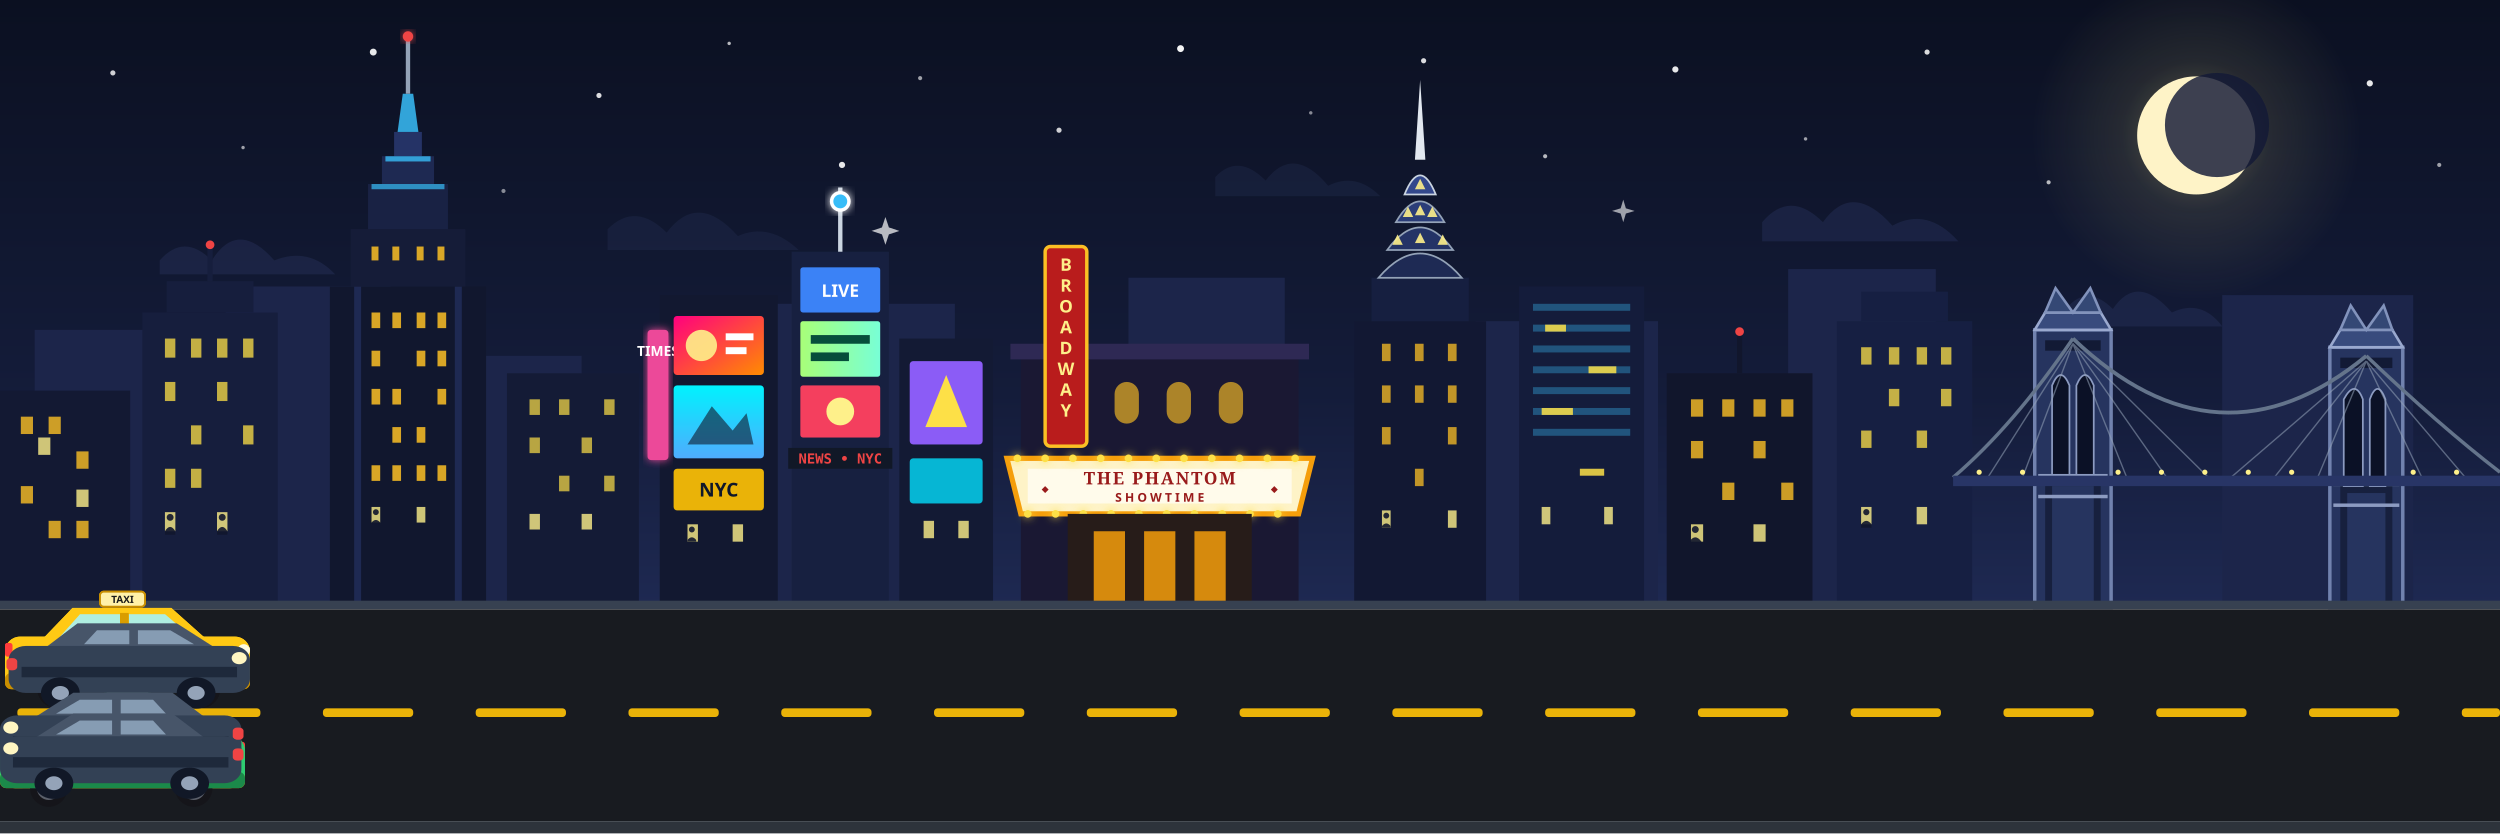
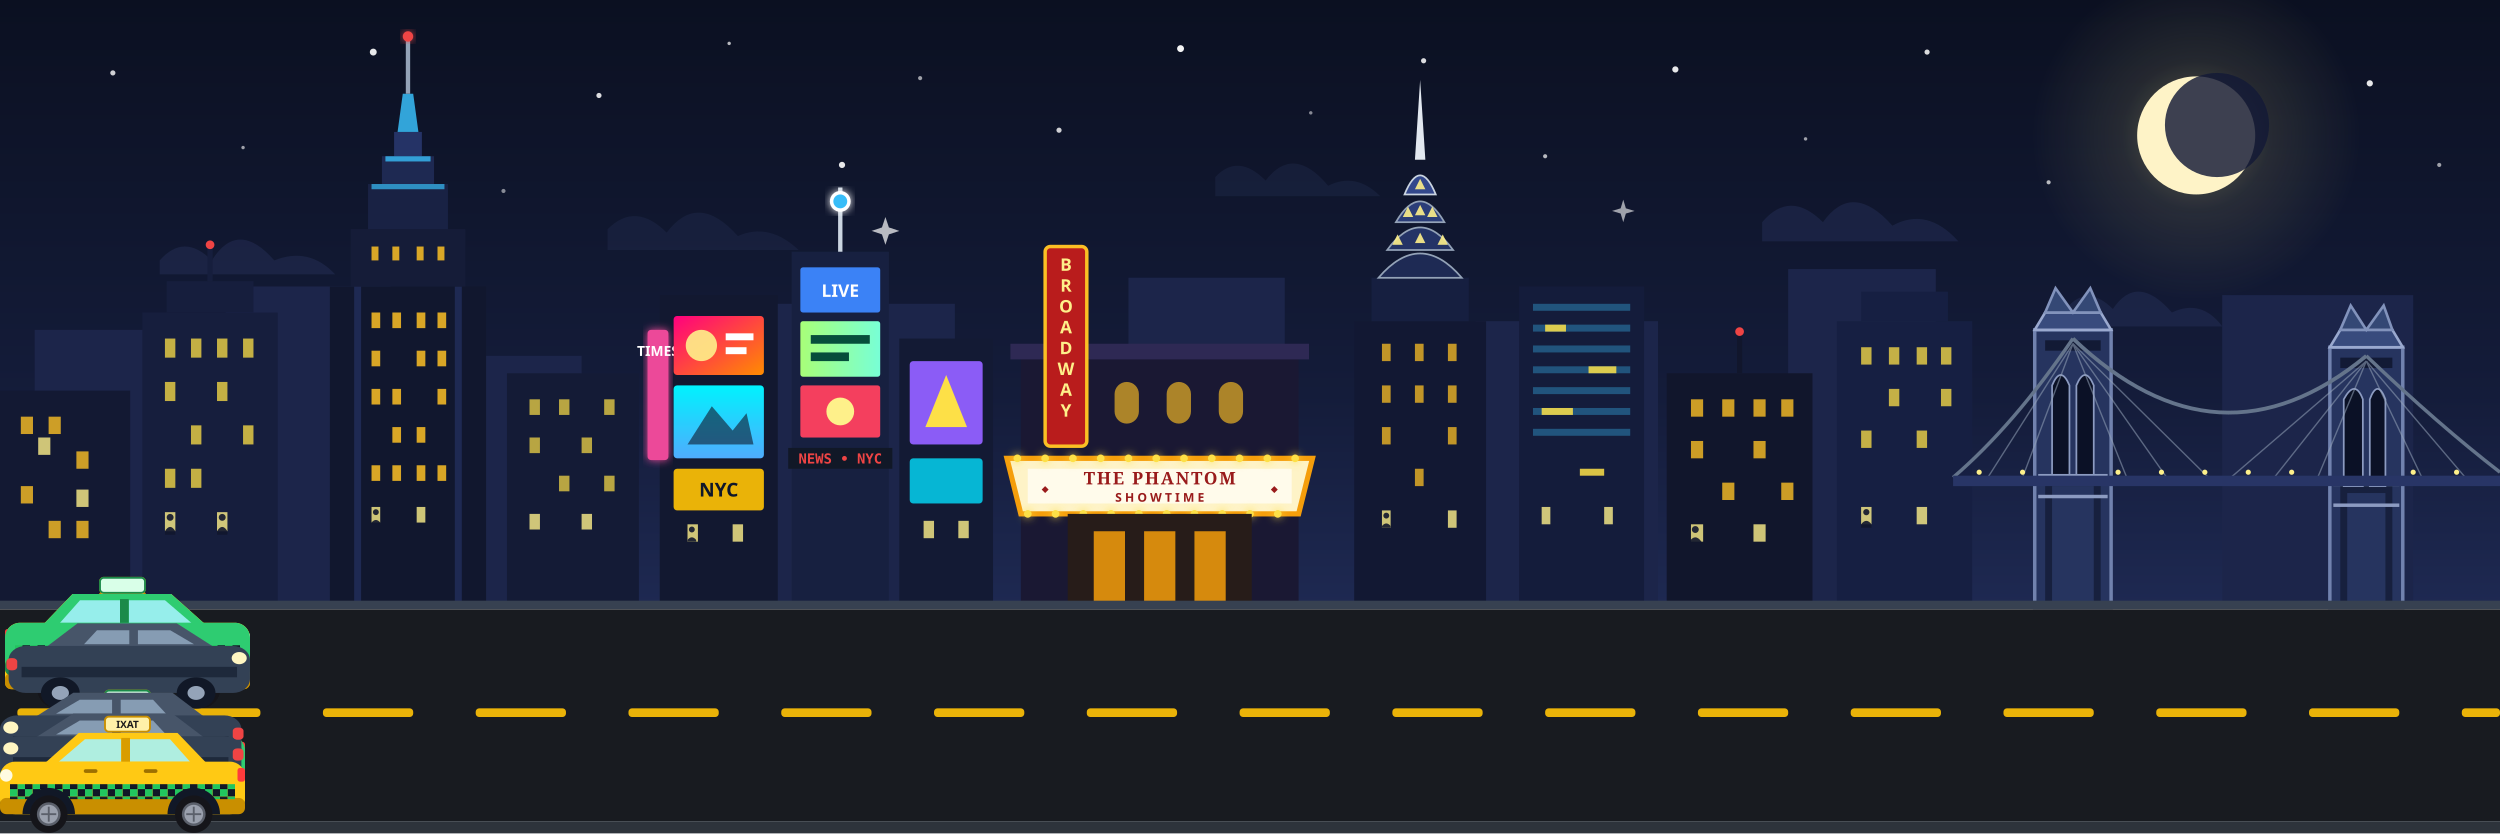
<svg xmlns="http://www.w3.org/2000/svg" viewBox="0 0 1440 480" width="100%" height="100%">
  <defs>
    <linearGradient id="skyGrad" x1="0%" y1="0%" x2="0%" y2="100%">
      <stop offset="0%" stop-color="#0b1021" />
      <stop offset="65%" stop-color="#141c3a" />
      <stop offset="100%" stop-color="#1e2952" />
    </linearGradient>
    <radialGradient id="moonGlow" cx="50%" cy="50%" r="50%">
      <stop offset="0%" stop-color="#fef08a" stop-opacity="0.35" />
      <stop offset="45%" stop-color="#fef08a" stop-opacity="0.1" />
      <stop offset="100%" stop-color="#fef08a" stop-opacity="0" />
    </radialGradient>
    <linearGradient id="headlightBeam" x1="0%" y1="50%" x2="100%" y2="50%">
      <stop offset="0%" stop-color="#fef9c3" stop-opacity="0.75" />
      <stop offset="100%" stop-color="#fef9c3" stop-opacity="0" />
    </linearGradient>
    <linearGradient id="tsScreen1" x1="0%" y1="0%" x2="100%" y2="100%">
      <stop offset="0%" stop-color="#ff007f" />
      <stop offset="100%" stop-color="#ff8c00" />
    </linearGradient>
    <linearGradient id="tsScreen2" x1="0%" y1="0%" x2="0%" y2="100%">
      <stop offset="0%" stop-color="#00f2fe" />
      <stop offset="100%" stop-color="#4facfe" />
    </linearGradient>
    <linearGradient id="tsScreen3" x1="0%" y1="0%" x2="100%" y2="0%">
      <stop offset="0%" stop-color="#a8ff78" />
      <stop offset="100%" stop-color="#78ffd6" />
    </linearGradient>
    <pattern id="taxiChecker" x="0" y="0" width="12" height="12" patternUnits="userSpaceOnUse">
      <rect x="0" y="0" width="6" height="6" fill="#111827" />
      <rect x="6" y="0" width="6" height="6" fill="#22c55e" />
      <rect x="0" y="6" width="6" height="6" fill="#22c55e" />
      <rect x="6" y="6" width="6" height="6" fill="#111827" />
    </pattern>
    <filter id="neonGlow" x="-20%" y="-20%" width="140%" height="140%">
      <feGaussianBlur stdDeviation="2.5" result="blur" />
      <feComposite in="SourceGraphic" in2="blur" operator="over" />
    </filter>
    <g id="previous-yellow-taxi">
      <path d="M34 28 L58 3 H137 L165 28 Z" fill="#ffc914" />
      <path d="M48 26 L64 8 H96 V26 Z M103 8 H132 L153 26 H103 Z" fill="#a5f3fc" fill-opacity=".88" />
      <rect x="96" y="7" width="7" height="20" fill="#d99d00" />
      <rect x="4" y="26" width="196" height="42" rx="12" fill="#ffc914" />
      <rect x="4" y="55" width="196" height="13" rx="5" fill="#c98f00" />
      <rect x="12" y="44" width="180" height="12" fill="url(#taxiChecker)" />
      <rect x="80" y="-10" width="36" height="12" rx="3" fill="#fff1a8" stroke="#c98f00" stroke-width="1.5" />
      <text x="98" y="-1" font-family="sans-serif" font-size="8" font-weight="800" text-anchor="middle" fill="#1a1a1a">TAXI</text>
      <rect x="4" y="31" width="6" height="11" rx="2" fill="#ff3b3b" class="blink" />
      <circle cx="195" cy="37" r="5" fill="#fffbe0" />
      <rect x="74" y="32" width="11" height="3" rx="1.5" fill="#9d7100" />
      <rect x="122" y="32" width="11" height="3" rx="1.5" fill="#9d7100" />
      <path d="M24 68 A21 21 0 0 1 66 68 Z M140 68 A21 21 0 0 1 182 68 Z" fill="#111827" />
      <g fill="#15151a">
        <circle cx="45" cy="68" r="15" />
        <circle cx="161" cy="68" r="15" />
      </g>
      <g fill="#9aa0ad" stroke="#5b606b" stroke-width="2">
        <circle cx="45" cy="68" r="8.5" />
        <circle cx="161" cy="68" r="8.5" />
      </g>
      <g stroke="#5b606b" stroke-width="1.5">
        <path d="M39 68 H51 M45 62 V74" />
        <path d="M155 68 H167 M161 62 V74" />
      </g>
    </g>
    <g id="previous-green-taxi">
      <use href="#previous-yellow-taxi" />
      <path d="M34 28 L58 3 H137 L165 28 Z" fill="#2ecc71" />
      <path d="M48 26 L64 8 H96 V26 Z M103 8 H132 L153 26 H103 Z" fill="#a5f3fc" fill-opacity=".88" />
      <rect x="96" y="7" width="7" height="20" fill="#1b8a4a" />
      <rect x="4" y="26" width="196" height="42" rx="12" fill="#2ecc71" />
      <rect x="4" y="55" width="196" height="13" rx="5" fill="#1b8a4a" />
      <rect x="12" y="44" width="180" height="12" fill="url(#taxiChecker)" />
      <rect x="80" y="-10" width="36" height="12" rx="3" fill="#d9ffe8" stroke="#1b8a4a" stroke-width="1.5" />
+       <path d="M24 68 A21 21 0 0 1 66 68 Z M140 68 A21 21 0 0 1 182 68 Z" fill="#111827" />
+       <g fill="#15151a">
+         <circle cx="45" cy="68" r="15" />
+         <circle cx="161" cy="68" r="15" />
+       </g>
+       <g fill="#9aa0ad" stroke="#5b606b" stroke-width="2">
+         <circle cx="45" cy="68" r="8.5" />
+         <circle cx="161" cy="68" r="8.5" />
+       </g>
+       <g stroke="#5b606b" stroke-width="1.5">
+         <path d="M39 68 H51 M45 62 V74" />
+         <path d="M155 68 H167 M161 62 V74" />
+       </g>
    </g>
    <g id="city-sedan" transform="scale(1.724 1.393)">
      <path d="M20 22 L36 7 H82 L101 22 Z" fill="var(--car-body, #475569)" />
      <path d="M39 19 L45 11 H60 V19 Z M64 11 H79 L90 19 H64 Z" fill="#9fb8d0" fill-opacity=".72" />
      <rect x="4" y="20" width="112" height="27" rx="8" fill="var(--car-body, #334155)" />
      <rect x="10" y="32" width="100" height="6" fill="var(--car-trim, #1e293b)" />
      <rect x="3" y="27" width="5" height="7" rx="2" fill="#ef4444" />
      <circle cx="111" cy="27" r="3.5" fill="#fff6c2" />
      <circle cx="28" cy="47" r="9" fill="#111827" />
      <circle cx="91" cy="47" r="9" fill="#111827" />
      <circle cx="28" cy="47" r="4" fill="#94a3b8" />
      <circle cx="91" cy="47" r="4" fill="#94a3b8" />
    </g>
    <g id="city-coupe" transform="scale(1.724 1.393)">
      <use href="#city-sedan" transform="scale(.58 .718)" />
      <path d="M20 22 L36 7 H82 L101 22 Z" fill="var(--car-body, #64748b)" />
      <rect x="4" y="20" width="112" height="27" rx="8" fill="var(--car-body, #475569)" />
      <rect x="10" y="32" width="100" height="6" fill="var(--car-trim, #273449)" />
    </g>
    <style>
      .star-field circle {
        animation: starShine 3.2s ease-in-out infinite;
      }
      .star-field circle:nth-child(3n) {
        animation-delay: -1.1s;
      }
      .star-field circle:nth-child(4n) {
        animation-delay: -2.3s;
      }
      @keyframes starShine {
        0%, 100% { opacity: .35; }
        50% { opacity: 1; }
      }
      .building-lights rect {
        animation: windowFlicker 5.5s steps(1, end) infinite;
      }
      .building-lights rect:nth-child(odd) {
        animation-delay: -1.7s;
      }
      .building-lights rect:nth-child(even) {
        animation-delay: -3.2s;
      }
      @keyframes windowFlicker {
        0%, 19%, 100% { opacity: .85; }
        20%, 23% { opacity: .22; }
        24%, 69% { opacity: .85; }
        70%, 73% { opacity: .4; }
        74% { opacity: .85; }
      }
    </style>
  </defs>
  <rect width="1440" height="350" fill="url(#skyGrad)" />
  <g class="star-field" fill="#ffffff">
    <circle cx="65" cy="42" r="1.5" opacity="0.8" />
    <circle cx="140" cy="85" r="1" opacity="0.6" />
    <circle cx="215" cy="30" r="2" opacity="0.9" />
    <circle cx="290" cy="110" r="1.2" opacity="0.5" />
    <circle cx="345" cy="55" r="1.5" opacity="0.85" />
    <circle cx="420" cy="25" r="1" opacity="0.7" />
    <circle cx="485" cy="95" r="1.8" opacity="0.9" />
    <circle cx="530" cy="45" r="1.2" opacity="0.6" />
    <circle cx="610" cy="75" r="1.5" opacity="0.8" />
    <circle cx="680" cy="28" r="2" opacity="0.95" />
    <circle cx="755" cy="65" r="1" opacity="0.5" />
    <circle cx="820" cy="35" r="1.5" opacity="0.85" />
    <circle cx="890" cy="90" r="1.2" opacity="0.7" />
    <circle cx="965" cy="40" r="1.8" opacity="0.9" />
    <circle cx="1040" cy="80" r="1" opacity="0.6" />
    <circle cx="1110" cy="30" r="1.5" opacity="0.85" />
    <circle cx="1180" cy="105" r="1.2" opacity="0.7" />
    <circle cx="1365" cy="48" r="1.8" opacity="0.9" />
    <circle cx="1405" cy="95" r="1.2" opacity="0.6" />
    <path d="M510 125 L512 131 L518 133 L512 135 L510 141 L508 135 L502 133 L508 131 Z" opacity="0.7" />
    <path d="M935 115 L936.5 120 L941.5 121.5 L936.5 123 L935 128 L933.5 123 L928.5 121.5 L933.5 120 Z" opacity="0.6" />
  </g>
  <g transform="translate(1265, 78)">
    <circle cx="0" cy="0" r="95" fill="url(#moonGlow)" />
    <circle cx="0" cy="0" r="34" fill="#fef3c7" />
    <circle cx="12" cy="-6" r="30" fill="#121936" opacity="0.82" />
  </g>
  <g fill="#28335d" opacity=".42">
    <path d="M92 150 Q106 134 122 150 Q137 126 158 150 Q178 142 193 158 H92 Z" />
    <path d="M1015 128 Q1031 109 1050 128 Q1067 104 1090 130 Q1110 119 1128 139 H1015 Z" />
    <path d="M1190 178 Q1202 163 1217 178 Q1231 157 1251 180 Q1268 172 1280 188 H1190 Z" />
  </g>
  <g fill="#34416e" opacity=".2">
    <path d="M350 132 Q366 116 384 134 Q402 110 425 136 Q443 128 460 144 H350 Z" />
    <path d="M700 102 Q713 88 729 104 Q745 83 765 107 Q781 99 795 113 H700 Z" />
  </g>
  <g fill="#1c254a">
    <rect x="20" y="190" width="85" height="160" />
    <rect x="130" y="165" width="95" height="185" />
    <rect x="260" y="205" width="75" height="145" />
    <rect x="440" y="175" width="110" height="175" />
    <rect x="650" y="160" width="90" height="190" />
    <rect x="850" y="185" width="105" height="165" />
    <rect x="1030" y="155" width="85" height="195" />
    <rect x="1280" y="170" width="110" height="180" />
  </g>
  <g id="left-buildings">
    <rect x="0" y="225" width="75" height="125" fill="#131933" />
    <g class="building-lights" fill="#fbbf24" opacity="0.8">
      <rect x="12" y="240" width="7" height="10" />
      <rect x="28" y="240" width="7" height="10" />
      <rect x="44" y="260" width="7" height="10" />
      <rect x="12" y="280" width="7" height="10" />
      <rect x="28" y="300" width="7" height="10" />
      <rect x="44" y="300" width="7" height="10" />
    </g>
    <rect x="82" y="180" width="78" height="170" fill="#161e3d" />
    <rect x="96" y="162" width="50" height="18" fill="#161e3d" />
    <line x1="121" y1="142" x2="121" y2="162" stroke="#161e3d" stroke-width="3" />
    <circle cx="121" cy="141" r="2.5" fill="#ef4444" />
    <g class="building-lights" fill="#fde047" opacity="0.75">
      <rect x="95" y="195" width="6" height="11" />
      <rect x="110" y="195" width="6" height="11" />
      <rect x="125" y="195" width="6" height="11" />
      <rect x="140" y="195" width="6" height="11" />
      <rect x="95" y="220" width="6" height="11" />
      <rect x="125" y="220" width="6" height="11" />
      <rect x="110" y="245" width="6" height="11" />
      <rect x="140" y="245" width="6" height="11" />
      <rect x="95" y="270" width="6" height="11" />
      <rect x="110" y="270" width="6" height="11" />
    </g>
  </g>
  <g id="empire-state">
    <rect x="190" y="165" width="90" height="185" fill="#11172e" />
    <rect x="204" y="165" width="4" height="185" fill="#1e2952" />
    <rect x="262" y="165" width="4" height="185" fill="#1e2952" />
    <rect x="202" y="132" width="66" height="33" fill="#151c38" />
    <rect x="212" y="106" width="46" height="26" fill="#192244" />
    <rect x="220" y="90" width="30" height="16" fill="#1e2952" />
    <rect x="227" y="76" width="16" height="14" fill="#253366" />
    <polygon points="229,76 241,76 238,54 232,54" fill="#38bdf8" opacity="0.85" />
    <line x1="235" y1="22" x2="235" y2="54" stroke="#94a3b8" stroke-width="2.5" />
    <circle cx="235" cy="21" r="3" fill="#ef4444" filter="url(#neonGlow)" />
    <rect x="214" y="106" width="42" height="3" fill="#38bdf8" opacity="0.7" />
    <rect x="222" y="90" width="26" height="3" fill="#38bdf8" opacity="0.8" />
    <g class="building-lights" fill="#fbbf24" opacity="0.85">
      <rect x="214" y="142" width="4" height="8" />
      <rect x="226" y="142" width="4" height="8" />
      <rect x="240" y="142" width="4" height="8" />
      <rect x="252" y="142" width="4" height="8" />
      <rect x="214" y="180" width="5" height="9" />
      <rect x="226" y="180" width="5" height="9" />
      <rect x="240" y="180" width="5" height="9" />
      <rect x="252" y="180" width="5" height="9" />
      <rect x="214" y="202" width="5" height="9" />
      <rect x="240" y="202" width="5" height="9" />
      <rect x="252" y="202" width="5" height="9" />
      <rect x="214" y="224" width="5" height="9" />
      <rect x="226" y="224" width="5" height="9" />
      <rect x="252" y="224" width="5" height="9" />
      <rect x="226" y="246" width="5" height="9" />
      <rect x="240" y="246" width="5" height="9" />
      <rect x="214" y="268" width="5" height="9" />
      <rect x="226" y="268" width="5" height="9" />
      <rect x="240" y="268" width="5" height="9" />
      <rect x="252" y="268" width="5" height="9" />
    </g>
  </g>
  <g id="midtown-connector">
    <rect x="292" y="215" width="76" height="135" fill="#141b36" />
    <g class="building-lights" fill="#fde047" opacity="0.7">
      <rect x="305" y="230" width="6" height="9" />
      <rect x="322" y="230" width="6" height="9" />
      <rect x="348" y="230" width="6" height="9" />
      <rect x="305" y="252" width="6" height="9" />
      <rect x="335" y="252" width="6" height="9" />
      <rect x="322" y="274" width="6" height="9" />
      <rect x="348" y="274" width="6" height="9" />
    </g>
  </g>
  <g id="times-square">
    <rect x="380" y="170" width="68" height="180" fill="#121830" />
    <rect x="373" y="190" width="12" height="75" rx="2" fill="#ec4899" filter="url(#neonGlow)" />
    <text x="379" y="205" fill="#ffffff" font-family="sans-serif" font-weight="bold" font-size="8" text-anchor="middle">TIMES</text>
    <rect x="388" y="182" width="52" height="34" rx="2" fill="url(#tsScreen1)" />
    <circle cx="404" cy="199" r="9" fill="#fef08a" opacity="0.9" />
    <rect x="418" y="192" width="16" height="4" fill="#ffffff" />
    <rect x="418" y="200" width="12" height="4" fill="#ffffff" />
    <rect x="388" y="222" width="52" height="42" rx="2" fill="url(#tsScreen2)" />
    <polygon points="396,256 410,234 422,248 430,238 434,256" fill="#0f172a" opacity="0.6" />
    <rect x="388" y="270" width="52" height="24" rx="2" fill="#eab308" />
    <text x="414" y="286" fill="#0f172a" font-family="sans-serif" font-weight="900" font-size="11" text-anchor="middle">NYC</text>
    <rect x="456" y="145" width="56" height="205" fill="#172040" />
    <line x1="484" y1="108" x2="484" y2="145" stroke="#cbd5e1" stroke-width="2.5" />
    <circle cx="484" cy="116" r="6" fill="#ffffff" filter="url(#neonGlow)" />
    <circle cx="484" cy="116" r="4" fill="#38bdf8" />
    <rect x="461" y="154" width="46" height="26" rx="1.5" fill="#3b82f6" />
    <text x="484" y="171" fill="#ffffff" font-family="sans-serif" font-weight="bold" font-size="10" text-anchor="middle">LIVE</text>
    <rect x="461" y="185" width="46" height="32" rx="1.5" fill="url(#tsScreen3)" />
    <rect x="467" y="193" width="34" height="5" fill="#064e3b" />
    <rect x="467" y="203" width="22" height="5" fill="#064e3b" />
    <rect x="461" y="222" width="46" height="30" rx="1.5" fill="#f43f5e" />
    <circle cx="484" cy="237" r="8" fill="#fef08a" />
    <rect x="454" y="258" width="60" height="12" fill="#111827" />
    <text x="484" y="267" fill="#ef4444" font-family="monospace" font-weight="bold" font-size="8" text-anchor="middle">NEWS • NYC</text>
    <rect x="518" y="195" width="54" height="155" fill="#131a34" />
    <rect x="524" y="208" width="42" height="48" rx="2" fill="#8b5cf6" />
    <polygon points="545,216 557,246 533,246" fill="#fde047" />
    <rect x="524" y="264" width="42" height="26" rx="2" fill="#06b6d4" />
  </g>
  <g id="broadway-theatre">
    <rect x="588" y="205" width="160" height="145" fill="#1a1833" />
    <rect x="582" y="198" width="172" height="9" fill="#2e2954" />
    <rect x="602" y="142" width="24" height="115" rx="3" fill="#b91c1c" stroke="#fbbf24" stroke-width="2" />
    <g fill="#fef08a" font-family="sans-serif" font-weight="900" font-size="10" text-anchor="middle">
      <text x="614" y="156">B</text>
      <text x="614" y="168">R</text>
      <text x="614" y="180">O</text>
      <text x="614" y="192">A</text>
      <text x="614" y="204">D</text>
      <text x="614" y="216">W</text>
      <text x="614" y="228">A</text>
      <text x="614" y="240">Y</text>
    </g>
    <g class="building-lights" fill="#fbbf24" opacity="0.65">
      <rect x="642" y="220" width="14" height="24" rx="7" />
      <rect x="672" y="220" width="14" height="24" rx="7" />
      <rect x="702" y="220" width="14" height="24" rx="7" />
    </g>
    <polygon points="580,264 756,264 748,296 588,296" fill="#fef3c7" stroke="#f59e0b" stroke-width="3" />
    <rect x="592" y="270" width="152" height="20" fill="#fffbeb" />
    <text x="668" y="279" fill="#991b1b" font-family="serif" font-weight="bold" font-size="10" letter-spacing="1" text-anchor="middle">THE PHANTOM</text>
    <text x="668" y="289" fill="#991b1b" font-family="sans-serif" font-weight="900" font-size="7" letter-spacing="1.8" text-anchor="middle">SHOWTIME</text>
    <g fill="#991b1b">
      <path d="M602 280 l2 2 l-2 2 l-2-2 Z" />
      <path d="M734 280 l2 2 l-2 2 l-2-2 Z" />
    </g>
    <g fill="#fde047" filter="url(#neonGlow)">
      <circle cx="586" cy="264" r="2.2" />
      <circle cx="602" cy="264" r="2.2" />
      <circle cx="618" cy="264" r="2.2" />
      <circle cx="634" cy="264" r="2.2" />
      <circle cx="650" cy="264" r="2.2" />
      <circle cx="666" cy="264" r="2.2" />
      <circle cx="682" cy="264" r="2.2" />
      <circle cx="698" cy="264" r="2.2" />
      <circle cx="714" cy="264" r="2.2" />
      <circle cx="730" cy="264" r="2.2" />
      <circle cx="746" cy="264" r="2.2" />
      <circle cx="592" cy="296" r="2.2" />
      <circle cx="608" cy="296" r="2.2" />
      <circle cx="624" cy="296" r="2.2" />
      <circle cx="640" cy="296" r="2.2" />
      <circle cx="656" cy="296" r="2.2" />
      <circle cx="672" cy="296" r="2.2" />
      <circle cx="688" cy="296" r="2.2" />
      <circle cx="704" cy="296" r="2.2" />
      <circle cx="720" cy="296" r="2.2" />
      <circle cx="736" cy="296" r="2.2" />
    </g>
    <rect x="615" y="296" width="106" height="54" fill="#271c19" />
    <rect x="630" y="306" width="18" height="44" fill="#f59e0b" opacity="0.85" />
    <rect x="659" y="306" width="18" height="44" fill="#f59e0b" opacity="0.85" />
    <rect x="688" y="306" width="18" height="44" fill="#f59e0b" opacity="0.85" />
  </g>
  <g id="chrysler-building">
    <rect x="780" y="185" width="76" height="165" fill="#121833" />
    <rect x="790" y="160" width="56" height="25" fill="#161f40" />
    <path d="M794 160 Q818 132 842 160 Z" fill="#1e2a54" stroke="#94a3b8" stroke-width="1" />
    <path d="M799 144 Q818 118 837 144 Z" fill="#243366" stroke="#94a3b8" stroke-width="1" />
    <path d="M804 128 Q818 104 832 128 Z" fill="#2b3d78" stroke="#94a3b8" stroke-width="1" />
    <path d="M809 112 Q818 90 827 112 Z" fill="#33488c" stroke="#cbd5e1" stroke-width="1" />
    <g fill="#fef08a" opacity="0.9">
      <polygon points="818,103 815,109 821,109" />
      <polygon points="811,119 808,125 814,125" />
      <polygon points="818,118 815,124 821,124" />
      <polygon points="825,119 822,125 828,125" />
      <polygon points="805,135 802,141 808,141" />
      <polygon points="818,134 815,140 821,140" />
      <polygon points="831,135 828,141 834,141" />
    </g>
    <polygon points="815,92 821,92 818,46" fill="#e2e8f0" />
    <g class="building-lights" fill="#fbbf24" opacity="0.75">
      <rect x="796" y="198" width="5" height="10" />
      <rect x="815" y="198" width="5" height="10" />
      <rect x="834" y="198" width="5" height="10" />
      <rect x="796" y="222" width="5" height="10" />
      <rect x="815" y="222" width="5" height="10" />
      <rect x="834" y="222" width="5" height="10" />
      <rect x="796" y="246" width="5" height="10" />
      <rect x="834" y="246" width="5" height="10" />
      <rect x="815" y="270" width="5" height="10" />
    </g>
  </g>
  <g id="downtown-towers">
    <rect x="875" y="165" width="72" height="185" fill="#141c3b" />
    <g fill="#38bdf8" opacity="0.35">
      <rect x="883" y="175" width="56" height="4" />
      <rect x="883" y="187" width="56" height="4" />
      <rect x="883" y="199" width="56" height="4" />
      <rect x="883" y="211" width="56" height="4" />
      <rect x="883" y="223" width="56" height="4" />
      <rect x="883" y="235" width="56" height="4" />
      <rect x="883" y="247" width="56" height="4" />
    </g>
    <g fill="#fde047" opacity="0.85">
      <rect x="890" y="187" width="12" height="4" />
      <rect x="915" y="211" width="16" height="4" />
      <rect x="888" y="235" width="18" height="4" />
      <rect x="910" y="270" width="14" height="4" />
    </g>
    <rect x="960" y="215" width="84" height="135" fill="#11162c" />
    <line x1="1002" y1="192" x2="1002" y2="215" stroke="#11162c" stroke-width="3" />
    <circle cx="1002" cy="191" r="2.5" fill="#ef4444" />
    <g class="building-lights" fill="#fbbf24" opacity="0.8">
      <rect x="974" y="230" width="7" height="10" />
      <rect x="992" y="230" width="7" height="10" />
      <rect x="1010" y="230" width="7" height="10" />
      <rect x="1026" y="230" width="7" height="10" />
      <rect x="974" y="254" width="7" height="10" />
      <rect x="1010" y="254" width="7" height="10" />
      <rect x="992" y="278" width="7" height="10" />
      <rect x="1026" y="278" width="7" height="10" />
    </g>
    <rect x="1058" y="185" width="78" height="165" fill="#161f42" />
    <rect x="1072" y="168" width="50" height="17" fill="#161f42" />
    <g class="building-lights" fill="#fde047" opacity="0.75">
      <rect x="1072" y="200" width="6" height="10" />
      <rect x="1088" y="200" width="6" height="10" />
      <rect x="1104" y="200" width="6" height="10" />
      <rect x="1118" y="200" width="6" height="10" />
      <rect x="1088" y="224" width="6" height="10" />
      <rect x="1118" y="224" width="6" height="10" />
      <rect x="1072" y="248" width="6" height="10" />
      <rect x="1104" y="248" width="6" height="10" />
    </g>
  </g>
  <g id="brooklyn-bridge">
    <path d="M1172 350 V190 H1216 V350 Z" fill="#26345f" stroke="#7182ae" stroke-width="2" />
    <path d="M1172 190 H1216 L1210 180 H1178 Z" fill="#384b7d" stroke="#9aa9cf" stroke-width="1.5" />
    <path d="M1178 180 L1184 166 L1194 180 L1204 166 L1210 180 Z" fill="#344875" stroke="#8293bc" stroke-width="1.5" />
    <rect x="1178" y="196" width="32" height="6" fill="#121a35" />
    <path d="M1180 350 V278 H1208 V350" fill="none" stroke="#17203e" stroke-width="4" />
    <path d="M1182 275 V222 Q1187 210 1192 222 V275 Z M1196 275 V222 Q1201 210 1206 222 V275 Z" fill="#0b1126" stroke="#8c9bc1" stroke-width="1" />
    <path d="M1174 274 H1214 M1174 286 H1214" stroke="#8c9bc1" stroke-width="2" />
    <path d="M1342 350 V200 H1384 V350 Z" fill="#26345f" stroke="#7182ae" stroke-width="2" />
    <path d="M1342 200 H1384 L1378 190 H1348 Z" fill="#384b7d" stroke="#9aa9cf" stroke-width="1.5" />
    <path d="M1348 190 L1354 176 L1363 190 L1373 176 L1378 190 Z" fill="#344875" stroke="#8293bc" stroke-width="1.5" />
    <rect x="1348" y="206" width="30" height="6" fill="#121a35" />
    <path d="M1350 350 V282 H1376 V350" fill="none" stroke="#17203e" stroke-width="4" />
    <path d="M1350 280 V230 Q1356.5 218 1361 230 V280 Z M1365 280 V230 Q1369.5 218 1374 230 V280 Z" fill="#0b1126" stroke="#8c9bc1" stroke-width="1" />
    <path d="M1344 279 H1382 M1344 291 H1382" stroke="#8c9bc1" stroke-width="2" />
    <path d="M1125 275 Q1160 245 1194 195" fill="none" stroke="#64748b" stroke-width="2" />
    <path d="M1194 195 Q1278 275 1363 205" fill="none" stroke="#64748b" stroke-width="2.2" />
    <path d="M1363 205 Q1405 245 1440 272" fill="none" stroke="#64748b" stroke-width="2" />
    <g stroke="#94a3b8" stroke-width="0.8" opacity="0.55">
      <line x1="1194" y1="198" x2="1145" y2="275" />
      <line x1="1194" y1="198" x2="1165" y2="275" />
      <line x1="1194" y1="198" x2="1225" y2="275" />
      <line x1="1194" y1="198" x2="1248" y2="275" />
      <line x1="1194" y1="198" x2="1272" y2="275" />
      <line x1="1363" y1="208" x2="1285" y2="275" />
      <line x1="1363" y1="208" x2="1310" y2="275" />
      <line x1="1363" y1="208" x2="1335" y2="275" />
      <line x1="1363" y1="208" x2="1395" y2="275" />
      <line x1="1363" y1="208" x2="1420" y2="275" />
    </g>
    <rect x="1125" y="274" width="315" height="6" fill="#283566" />
    <g fill="#fef08a">
      <circle cx="1140" cy="272" r="1.5" />
      <circle cx="1165" cy="272" r="1.5" />
      <circle cx="1220" cy="272" r="1.5" />
      <circle cx="1245" cy="272" r="1.5" />
      <circle cx="1270" cy="272" r="1.5" />
      <circle cx="1295" cy="272" r="1.5" />
      <circle cx="1320" cy="272" r="1.5" />
      <circle cx="1390" cy="272" r="1.5" />
      <circle cx="1415" cy="272" r="1.5" />
    </g>
  </g>
  <g class="building-lights" fill="#fef08a" opacity=".8">
    <rect x="22" y="252" width="7" height="10" />
    <rect x="44" y="282" width="7" height="10" />
    <rect x="95" y="295" width="6" height="11" />
    <rect x="125" y="295" width="6" height="11" />
    <rect x="214" y="292" width="5" height="9" />
    <rect x="240" y="292" width="5" height="9" />
    <rect x="305" y="296" width="6" height="9" />
    <rect x="335" y="296" width="6" height="9" />
    <rect x="396" y="302" width="6" height="10" />
    <rect x="422" y="302" width="6" height="10" />
    <rect x="532" y="300" width="6" height="10" />
    <rect x="552" y="300" width="6" height="10" />
    <rect x="796" y="294" width="5" height="10" />
    <rect x="834" y="294" width="5" height="10" />
    <rect x="888" y="292" width="5" height="10" />
    <rect x="924" y="292" width="5" height="10" />
    <rect x="974" y="302" width="7" height="10" />
    <rect x="1010" y="302" width="7" height="10" />
    <rect x="1072" y="292" width="6" height="10" />
    <rect x="1104" y="292" width="6" height="10" />
  </g>
  <g fill="#11162c" opacity=".9">
    <circle cx="98" cy="298" r="2" />
    <path d="M95 306 Q98 301 101 306 V308 H95 Z" />
    <circle cx="128" cy="298" r="2" />
    <path d="M125 306 Q128 301 131 306 V308 H125 Z" />
    <circle cx="216.5" cy="295" r="1.7" />
    <path d="M214 301 Q216.5 298 219 301 V302 H214 Z" />
    <circle cx="398.5" cy="305" r="1.7" />
    <path d="M396 311 Q398.5 308 401 311 V312 H396 Z" />
    <circle cx="798.5" cy="297" r="1.7" />
    <path d="M796 303 Q798.5 300 801 303 V304 H796 Z" />
    <circle cx="976.5" cy="305" r="2" />
    <path d="M973 312 Q976.5 307 980 312 V314 H973 Z" />
    <circle cx="1075" cy="295" r="1.8" />
    <path d="M1072 302 Q1075 298 1078 302 V304 H1072 Z" />
  </g>
  <g id="roadway">
    <rect x="0" y="346" width="1440" height="5" fill="#374151" />
    <rect x="0" y="351" width="1440" height="122" fill="#181b20" />
    <g fill="#eab308">
      <rect x="10" y="408" width="52" height="5" rx="2" />
      <rect x="98" y="408" width="52" height="5" rx="2" />
      <rect x="186" y="408" width="52" height="5" rx="2" />
      <rect x="274" y="408" width="52" height="5" rx="2" />
      <rect x="362" y="408" width="52" height="5" rx="2" />
      <rect x="450" y="408" width="52" height="5" rx="2" />
      <rect x="538" y="408" width="52" height="5" rx="2" />
      <rect x="626" y="408" width="52" height="5" rx="2" />
      <rect x="714" y="408" width="52" height="5" rx="2" />
      <rect x="802" y="408" width="52" height="5" rx="2" />
      <rect x="890" y="408" width="52" height="5" rx="2" />
      <rect x="978" y="408" width="52" height="5" rx="2" />
      <rect x="1066" y="408" width="52" height="5" rx="2" />
      <rect x="1154" y="408" width="52" height="5" rx="2" />
      <rect x="1242" y="408" width="52" height="5" rx="2" />
      <rect x="1330" y="408" width="52" height="5" rx="2" />
      <rect x="1418" y="408" width="22" height="5" rx="2" />
    </g>
    <rect x="0" y="473" width="1440" height="7" fill="#2d333b" />
  </g>
  <g id="taxi-motion" style="display:none">
-     <animateTransform attributeName="transform" type="translate" values="-320 0; 1520 0" dur="13s" repeatCount="indefinite" />
+     <animateTransform attributeName="transform" type="translate" values="-240 0; 1560 0" dur="18s" calcMode="linear" repeatCount="indefinite" />
    <g id="nyc-taxi" transform="translate(85, 314)">
      <ellipse cx="98" cy="74" rx="96" ry="7" fill="#090a0d" opacity="0.7" />
      <polygon points="192,38 320,16 320,64 192,48" fill="url(#headlightBeam)" />
      <rect x="76" y="-8" width="32" height="9" rx="2.5" fill="#fef08a" stroke="#16a34a" stroke-width="1.5" />
      <text x="92" y="-1.5" fill="#111827" font-family="sans-serif" font-weight="900" font-size="6" text-anchor="middle">TAXI</text>
      <path d="M36,24 L56,1 L126,1 L154,24 Z" fill="#facc15" />
      <polygon points="59,5 88,5 88,22 44,22" fill="#a5f3fc" />
      <polygon points="94,5 123,5 144,22 94,22" fill="#a5f3fc" />
      <rect x="88" y="4" width="6" height="19" fill="#eab308" />
      <path d="M8,24 L182,24 Q195,24 195,38 L195,55 Q195,62 186,62 L10,62 Q3,62 3,54 L3,31 Q3,24 8,24 Z" fill="#facc15" />
      <path d="M3,44 L195,44 L195,55 Q195,62 186,62 L10,62 Q3,62 3,54 Z" fill="#22c55e" />
      <rect x="12" y="40" width="174" height="12" fill="url(#taxiChecker)" />
      <rect x="74" y="30" width="10" height="3" rx="1.5" fill="#15803d" />
      <rect x="116" y="30" width="10" height="3" rx="1.5" fill="#15803d" />
      <rect x="0" y="54" width="14" height="8" rx="3" fill="#1f2937" />
      <rect x="184" y="54" width="15" height="8" rx="3" fill="#1f2937" />
      <rect x="3" y="29" width="5" height="11" rx="2" fill="#ef4444" />
      <ellipse cx="191" cy="36" rx="4" ry="5.5" fill="#ffffff" filter="url(#neonGlow)" />
      <path d="M26,62 A20,20 0 0,1 66,62 Z" fill="#111827" />
      <path d="M132,62 A20,20 0 0,1 172,62 Z" fill="#111827" />
      <g transform="translate(46, 61)">
        <circle cx="0" cy="0" r="15" fill="#18181b" />
        <circle cx="0" cy="0" r="8.5" fill="#9ca3af" />
        <circle cx="0" cy="0" r="3" fill="#374151" />
        <line x1="-8" y1="0" x2="8" y2="0" stroke="#4b5563" stroke-width="1.5" />
        <line x1="0" y1="-8" x2="0" y2="8" stroke="#4b5563" stroke-width="1.5" />
      </g>
      <g transform="translate(152, 61)">
        <circle cx="0" cy="0" r="15" fill="#18181b" />
        <circle cx="0" cy="0" r="8.5" fill="#9ca3af" />
        <circle cx="0" cy="0" r="3" fill="#374151" />
        <line x1="-8" y1="0" x2="8" y2="0" stroke="#4b5563" stroke-width="1.5" />
        <line x1="0" y1="-8" x2="0" y2="8" stroke="#4b5563" stroke-width="1.5" />
      </g>
    </g>
  </g>
  <g>
-     <animateTransform attributeName="transform" type="translate" values="-220 0; 1540 0" dur="10s" begin="-3s" repeatCount="indefinite" />
+     <animateTransform attributeName="transform" type="translate" values="-240 0; 1560 0" dur="18s" begin="0s" calcMode="linear" repeatCount="indefinite" />
    <use href="#previous-yellow-taxi" transform="translate(0 348) scale(.72)" />
  </g>
  <g>
-     <animateTransform attributeName="transform" type="translate" values="1540 0; -220 0" dur="12s" begin="-7s" repeatCount="indefinite" />
+     <animateTransform attributeName="transform" type="translate" values="-240 0; 1560 0" dur="18s" begin="-6s" calcMode="linear" repeatCount="indefinite" />
+     <use href="#previous-yellow-taxi" transform="translate(0 348) scale(.72)" />
+   </g>
+   <g>
+     <animateTransform attributeName="transform" type="translate" values="-240 0; 1560 0" dur="18s" begin="-3s" calcMode="linear" repeatCount="indefinite" />
+     <use href="#previous-green-taxi" transform="translate(0 340) scale(.72)" />
+   </g>
+   <g>
+     <animateTransform attributeName="transform" type="translate" values="-240 0; 1560 0" dur="18s" begin="-12s" calcMode="linear" repeatCount="indefinite" />
+     <use href="#city-sedan" style="--car-body:#ef4444;--car-trim:#991b1b" transform="translate(0 352) scale(.72)" />
+   </g>
+   <g>
+     <animateTransform attributeName="transform" type="translate" values="1560 0; -240 0" dur="18s" begin="0s" calcMode="linear" repeatCount="indefinite" />
    <use href="#previous-green-taxi" transform="translate(0 405) scale(-.72 .72) translate(-200 0)" />
  </g>
  <g>
-     <animateTransform attributeName="transform" type="translate" values="-260 0; 1580 0" dur="17s" begin="-10s" repeatCount="indefinite" />
-     <use href="#previous-yellow-taxi" transform="translate(0 348) scale(.72)" />
-   </g>
-   <g>
-     <animateTransform attributeName="transform" type="translate" values="-220 0; 1580 0" dur="14s" begin="-4s" repeatCount="indefinite" />
-     <use href="#city-sedan" style="--car-body:#ef4444;--car-trim:#991b1b" transform="translate(0 352) scale(.72)" />
-   </g>
-   <g>
-     <animateTransform attributeName="transform" type="translate" values="1580 0; -180 0" dur="16s" begin="-9s" repeatCount="indefinite" />
+     <animateTransform attributeName="transform" type="translate" values="1560 0; -240 0" dur="18s" begin="-6s" calcMode="linear" repeatCount="indefinite" />
    <use href="#city-sedan" style="--car-body:#2563eb;--car-trim:#1e3a8a" transform="translate(0 392) scale(-.72 .72) translate(-200 0)" />
  </g>
  <g>
-     <animateTransform attributeName="transform" type="translate" values="1580 0; -240 0" dur="21s" begin="-16s" repeatCount="indefinite" />
+     <animateTransform attributeName="transform" type="translate" values="1560 0; -240 0" dur="18s" begin="-12s" calcMode="linear" repeatCount="indefinite" />
    <use href="#city-sedan" style="--car-body:#f8fafc;--car-trim:#64748b" transform="translate(0 404) scale(-.72 .72) translate(-200 0)" />
  </g>
+   <g>
+     <animateTransform attributeName="transform" type="translate" values="1560 0; -240 0" dur="18s" begin="-3s" calcMode="linear" repeatCount="indefinite" />
+     <use href="#previous-yellow-taxi" transform="translate(0 420) scale(-.72 .72) translate(-200 0)" />
+   </g>
</svg>
